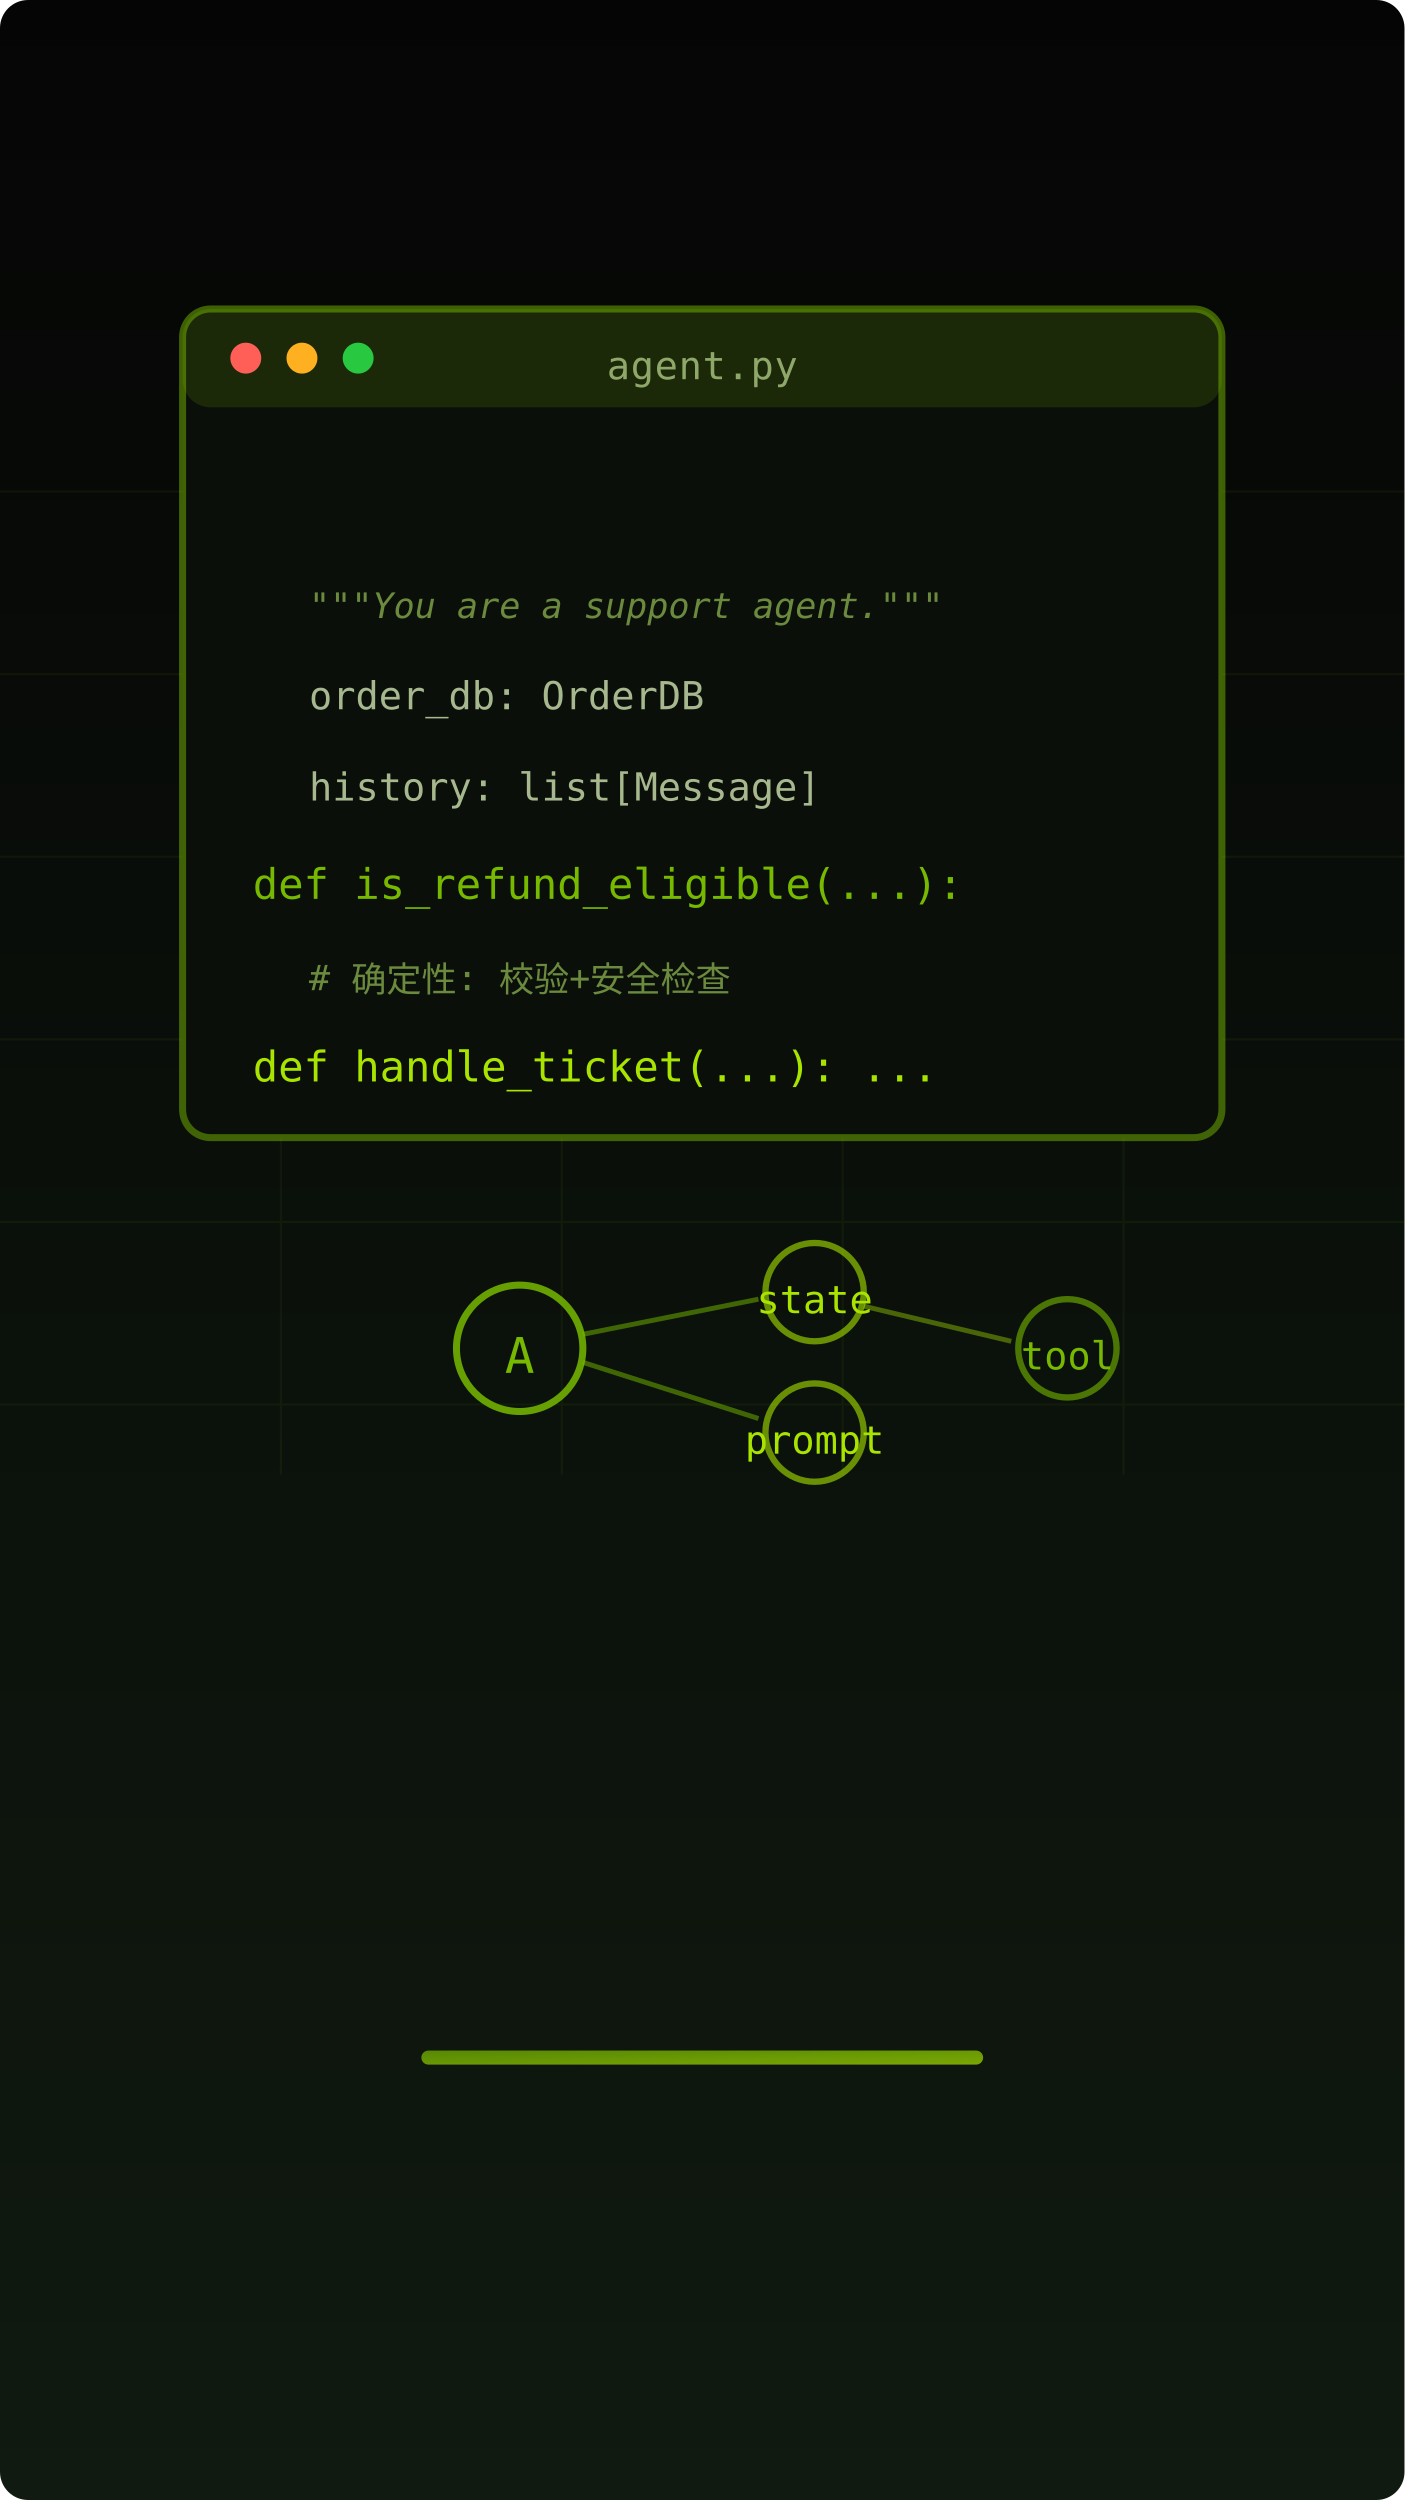
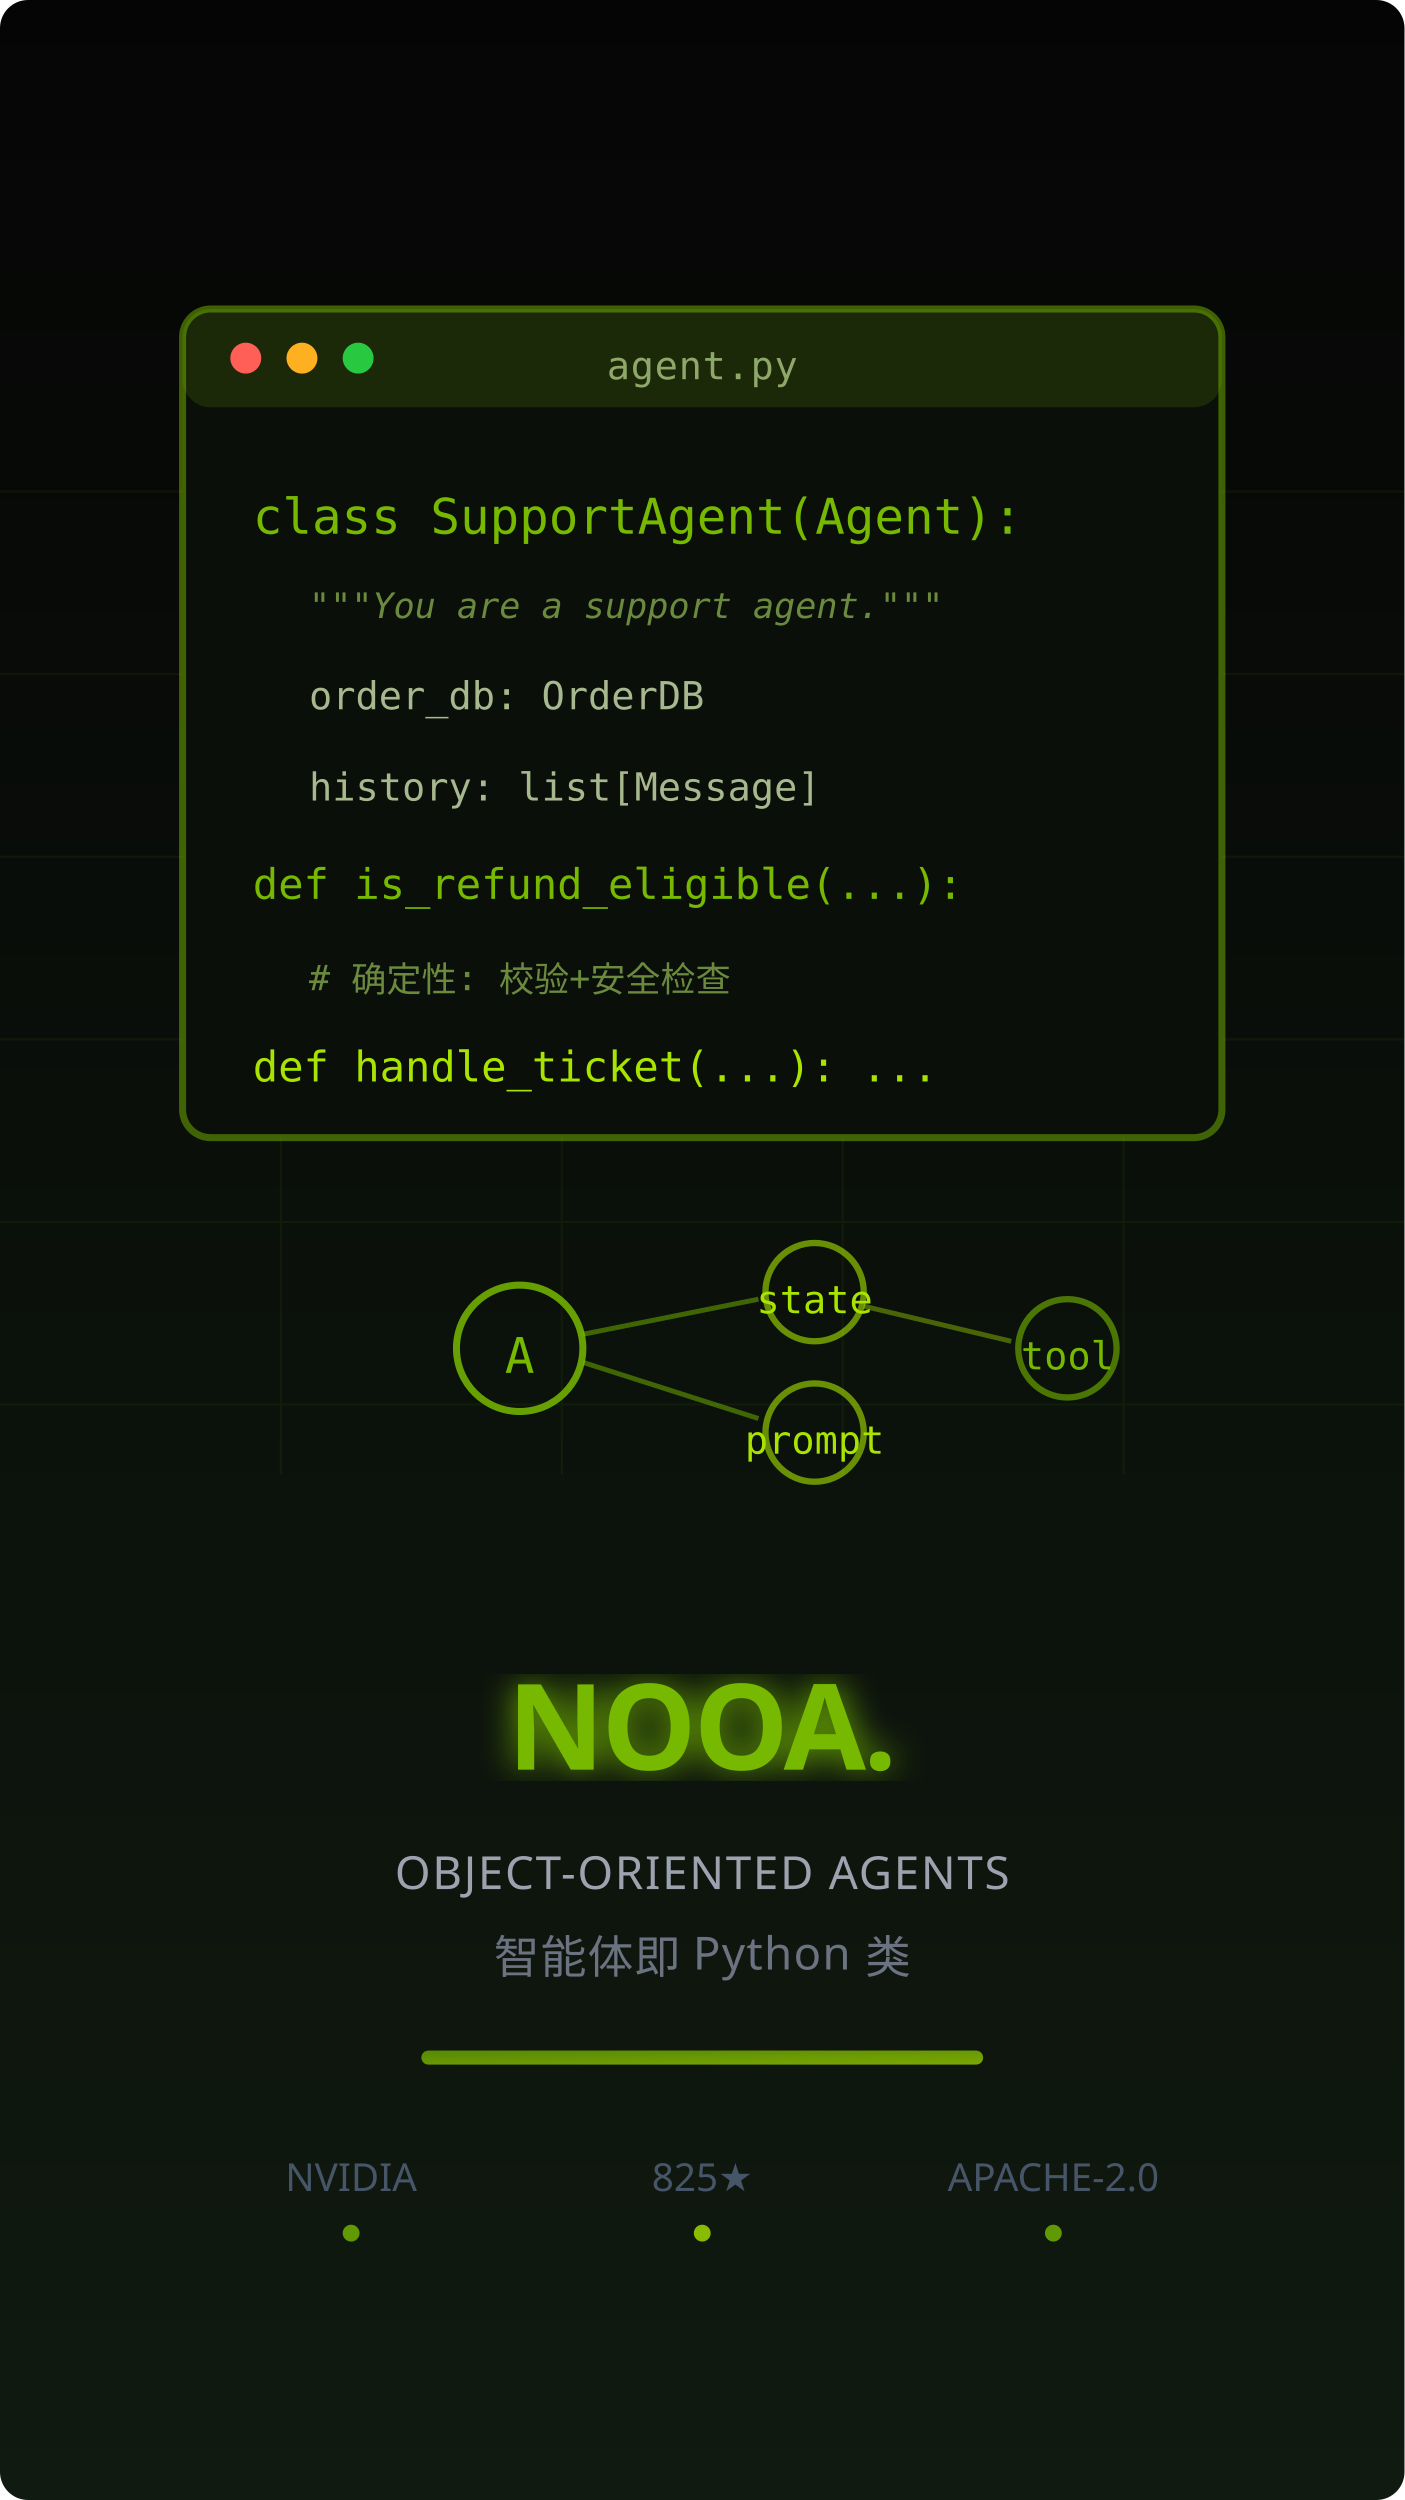
<svg xmlns="http://www.w3.org/2000/svg" viewBox="0 0 200 356" width="200" height="356">
  <defs>
    <linearGradient id="bg" x1="0" y1="0" x2="0" y2="1">
      <stop offset="0%" stop-color="#050505" />
      <stop offset="45%" stop-color="#0A0F0A" />
      <stop offset="100%" stop-color="#101A10" />
    </linearGradient>
    <linearGradient id="nv" x1="0" y1="0" x2="1" y2="1">
      <stop offset="0%" stop-color="#76B900" />
      <stop offset="100%" stop-color="#A8E400" />
    </linearGradient>
    <filter id="neon">
      <feGaussianBlur stdDeviation="2.5" result="blur" />
      <feMerge>
        <feMergeNode in="blur" />
        <feMergeNode in="SourceGraphic" />
      </feMerge>
    </filter>
  </defs>
  <rect width="200" height="356" fill="url(#bg)" rx="4" />
  <g opacity=".07" stroke="#76B900" stroke-width=".3">
    <line x1="0" y1="70" x2="200" y2="70" />
    <line x1="0" y1="96" x2="200" y2="96" />
    <line x1="0" y1="122" x2="200" y2="122" />
    <line x1="0" y1="148" x2="200" y2="148" />
    <line x1="0" y1="174" x2="200" y2="174" />
    <line x1="0" y1="200" x2="200" y2="200" />
    <line x1="40" y1="50" x2="40" y2="210" />
    <line x1="80" y1="50" x2="80" y2="210" />
    <line x1="120" y1="50" x2="120" y2="210" />
    <line x1="160" y1="50" x2="160" y2="210" />
  </g>
  <g transform="translate(26,44)">
    <rect x="0" y="0" width="148" height="118" rx="4" fill="#0A0F0A" stroke="#76B900" stroke-opacity=".5" stroke-width="1" />
    <rect x="0" y="0" width="148" height="14" rx="4" fill="#76B900" opacity=".15" />
    <circle cx="9" cy="7" r="2.2" fill="#FF5F57" />
    <circle cx="17" cy="7" r="2.2" fill="#FFB020" />
    <circle cx="25" cy="7" r="2.2" fill="#28C840" />
    <text x="74" y="10" text-anchor="middle" font-family="monospace" font-size="5.5" fill="#8FA86A" letter-spacing=".1">agent.py</text>
    <g font-family="monospace">
+       <text x="10" y="32" font-size="7" fill="#76B900">class SupportAgent(Agent):</text>
      <text x="18" y="44" font-size="5" fill="#6B8A3E" font-style="italic">"""You are a support agent."""</text>
      <text x="18" y="57" font-size="5.5" fill="#A8B88E">order_db: OrderDB</text>
      <text x="18" y="70" font-size="5.5" fill="#A8B88E">history: list[Message]</text>
      <text x="10" y="84" font-size="6" fill="#76B900">def is_refund_eligible(...):</text>
      <text x="18" y="97" font-size="5" fill="#6B8A3E"># 确定性: 校验+安全检查</text>
      <text x="10" y="110" font-size="6" fill="#A8E400">def handle_ticket(...): ...</text>
    </g>
  </g>
  <g transform="translate(44,178)">
    <circle cx="30" cy="14" r="9" fill="none" stroke="#76B900" stroke-width="1" opacity=".85" />
    <text x="30" y="17.5" text-anchor="middle" font-family="monospace" font-size="7" fill="#76B900">A</text>
    <circle cx="72" cy="6" r="7" fill="none" stroke="#A8E400" stroke-width=".9" opacity=".6" />
    <text x="72" y="9" text-anchor="middle" font-family="monospace" font-size="5.5" fill="#A8E400">state</text>
    <circle cx="108" cy="14" r="7" fill="none" stroke="#76B900" stroke-width=".9" opacity=".6" />
    <text x="108" y="17" text-anchor="middle" font-family="monospace" font-size="5.5" fill="#76B900">tool</text>
    <circle cx="72" cy="26" r="7" fill="none" stroke="#A8E400" stroke-width=".9" opacity=".6" />
    <text x="72" y="29" text-anchor="middle" font-family="monospace" font-size="5.5" fill="#A8E400">prompt</text>
    <line x1="39" y1="12" x2="64" y2="7" stroke="#76B900" stroke-width=".7" opacity=".5" />
    <line x1="39" y1="16" x2="64" y2="24" stroke="#76B900" stroke-width=".7" opacity=".5" />
    <line x1="79" y1="8" x2="100" y2="13" stroke="#A8E400" stroke-width=".7" opacity=".4" />
  </g>
+   <text x="100" y="252" text-anchor="middle" font-family="system-ui,sans-serif" font-size="17" font-weight="800" fill="#76B900" letter-spacing="-.4" filter="url(#neon)">NOOA.</text>
+   <text x="100" y="269" text-anchor="middle" font-family="system-ui,sans-serif" font-size="6.5" fill="#9CA3AF" letter-spacing=".25">OBJECT-ORIENTED AGENTS</text>
+   <text x="100" y="281" text-anchor="middle" font-family="system-ui,sans-serif" font-size="6.5" fill="#6B7280" letter-spacing=".18">智能体即 Python 类</text>
  <rect x="60" y="292" width="80" height="2" rx="1" fill="url(#nv)" opacity=".7" />
  <g font-family="system-ui,sans-serif" font-size="5.5" fill="#475569" text-anchor="middle">
+     <text x="50" y="312">NVIDIA</text>
+     <circle cx="50" cy="318" r="1.2" fill="#76B900" opacity=".8" />
+     <text x="100" y="312">825★</text>
+     <circle cx="100" cy="318" r="1.2" fill="#A8E400" opacity=".8" />
+     <text x="150" y="312">APACHE-2.0</text>
+     <circle cx="150" cy="318" r="1.2" fill="#76B900" opacity=".8" />
  </g>
</svg>
